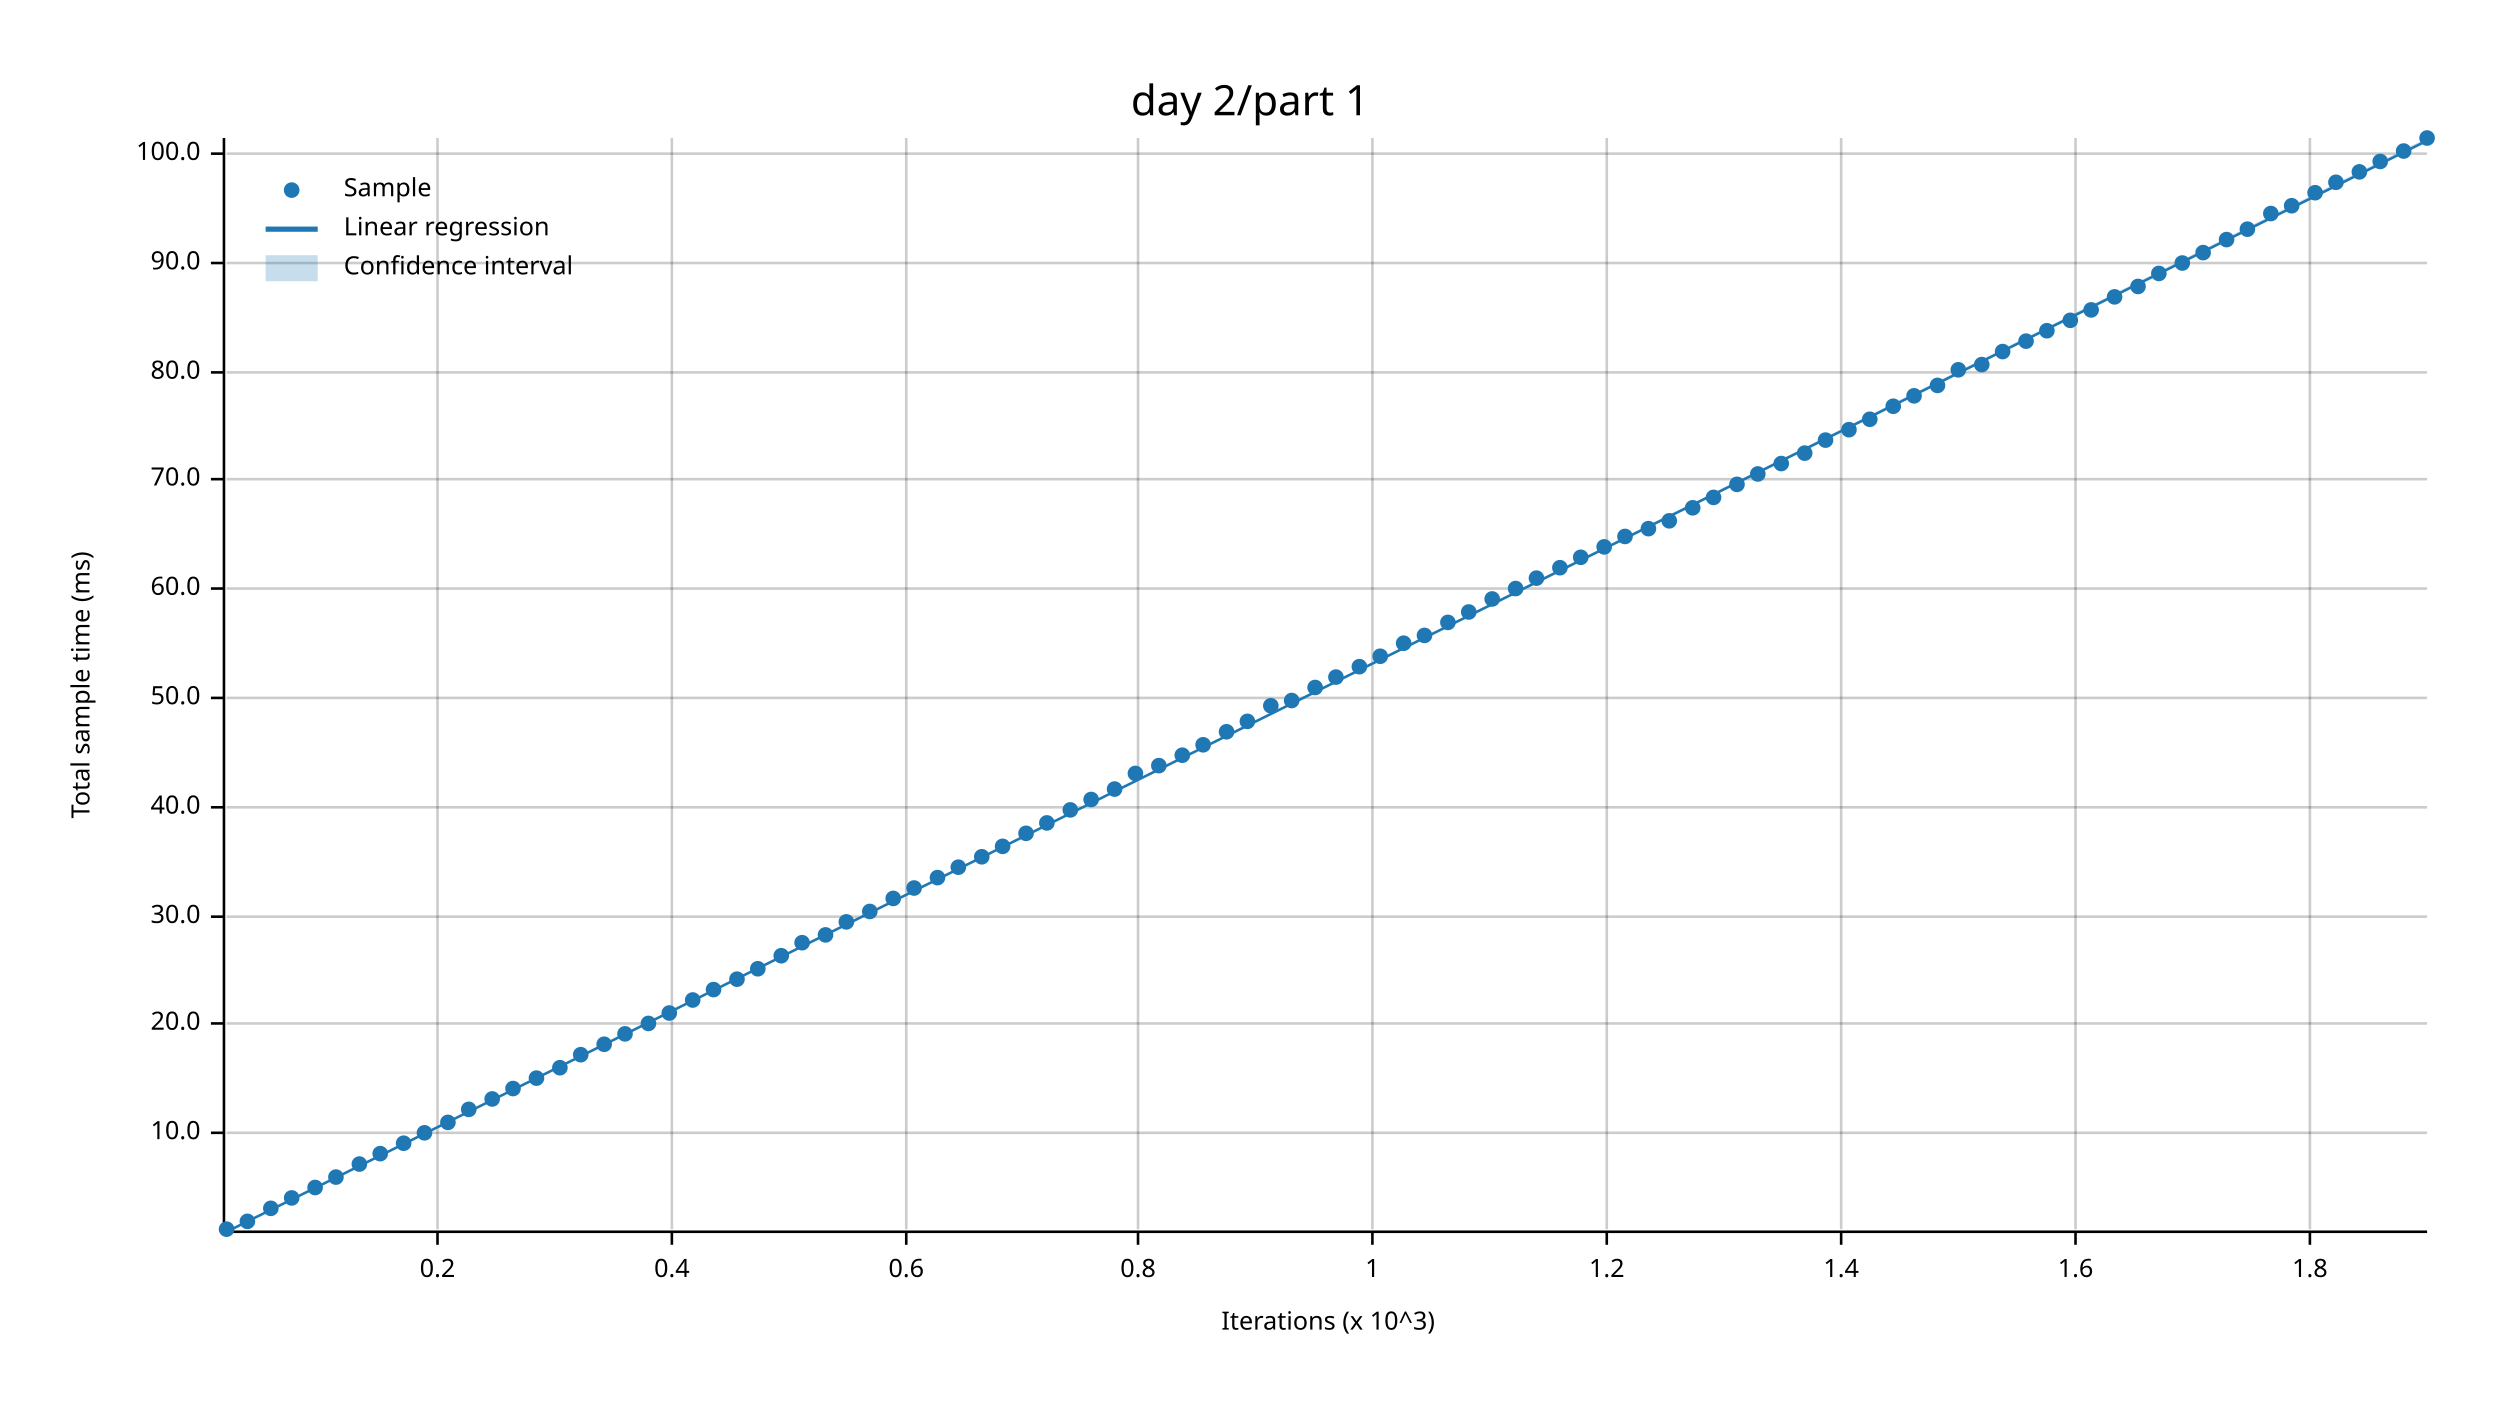
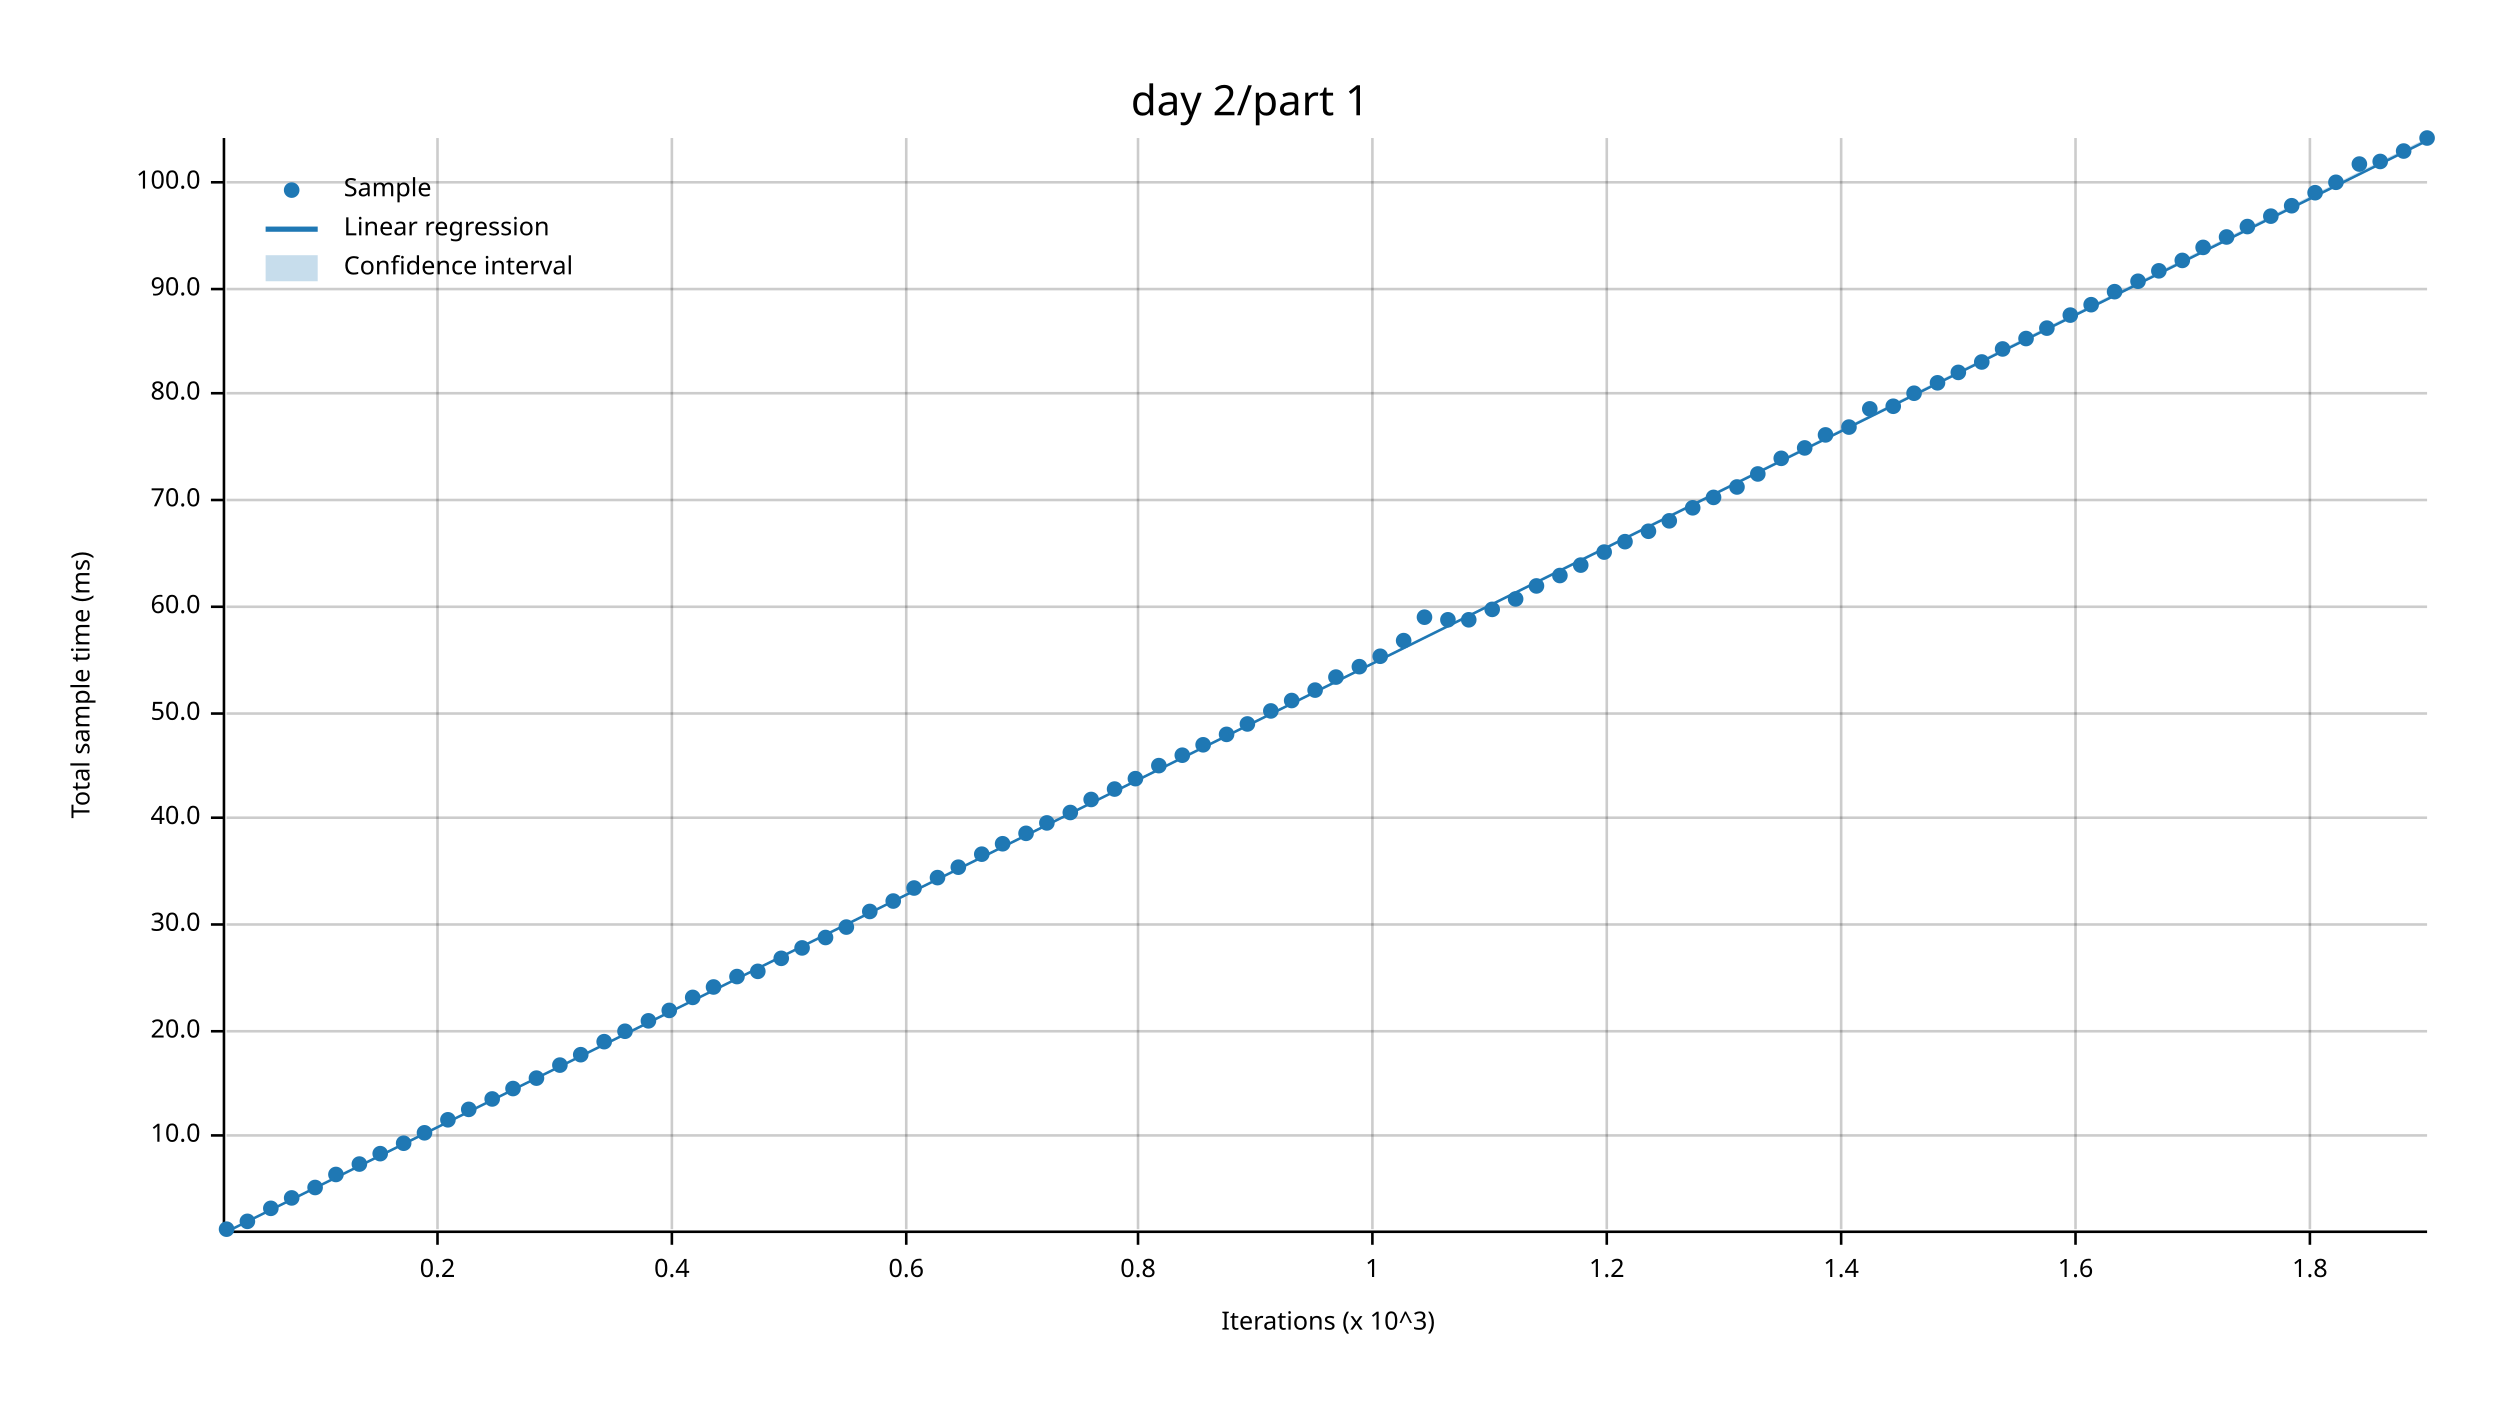
<svg xmlns="http://www.w3.org/2000/svg" width="960" height="540" viewBox="0 0 960 540">
  <text x="480" y="32" dy="0.76em" text-anchor="middle" font-family="sans-serif" font-size="16.129" opacity="1" fill="#000000">
day 2/part 1
</text>
  <text x="27" y="263" dy="0.76em" text-anchor="middle" font-family="sans-serif" font-size="9.677" opacity="1" fill="#000000" transform="rotate(270, 27, 263)">
Total sample time (ms)
</text>
  <text x="510" y="513" dy="-0.5ex" text-anchor="middle" font-family="sans-serif" font-size="9.677" opacity="1" fill="#000000">
Iterations (x 10^3)
</text>
  <line opacity="0.2" stroke="#000000" stroke-width="1" x1="168" y1="472" x2="168" y2="53" />
  <line opacity="0.2" stroke="#000000" stroke-width="1" x1="258" y1="472" x2="258" y2="53" />
  <line opacity="0.2" stroke="#000000" stroke-width="1" x1="348" y1="472" x2="348" y2="53" />
  <line opacity="0.2" stroke="#000000" stroke-width="1" x1="437" y1="472" x2="437" y2="53" />
  <line opacity="0.2" stroke="#000000" stroke-width="1" x1="527" y1="472" x2="527" y2="53" />
  <line opacity="0.2" stroke="#000000" stroke-width="1" x1="617" y1="472" x2="617" y2="53" />
  <line opacity="0.2" stroke="#000000" stroke-width="1" x1="707" y1="472" x2="707" y2="53" />
  <line opacity="0.2" stroke="#000000" stroke-width="1" x1="797" y1="472" x2="797" y2="53" />
  <line opacity="0.2" stroke="#000000" stroke-width="1" x1="887" y1="472" x2="887" y2="53" />
-   <line opacity="0.2" stroke="#000000" stroke-width="1" x1="87" y1="435" x2="932" y2="435" />
-   <line opacity="0.2" stroke="#000000" stroke-width="1" x1="87" y1="393" x2="932" y2="393" />
-   <line opacity="0.2" stroke="#000000" stroke-width="1" x1="87" y1="352" x2="932" y2="352" />
-   <line opacity="0.2" stroke="#000000" stroke-width="1" x1="87" y1="310" x2="932" y2="310" />
-   <line opacity="0.2" stroke="#000000" stroke-width="1" x1="87" y1="268" x2="932" y2="268" />
-   <line opacity="0.2" stroke="#000000" stroke-width="1" x1="87" y1="226" x2="932" y2="226" />
-   <line opacity="0.2" stroke="#000000" stroke-width="1" x1="87" y1="184" x2="932" y2="184" />
-   <line opacity="0.2" stroke="#000000" stroke-width="1" x1="87" y1="143" x2="932" y2="143" />
-   <line opacity="0.2" stroke="#000000" stroke-width="1" x1="87" y1="101" x2="932" y2="101" />
-   <line opacity="0.2" stroke="#000000" stroke-width="1" x1="87" y1="59" x2="932" y2="59" />
+   <line opacity="0.2" stroke="#000000" stroke-width="1" x1="87" y1="436" x2="932" y2="436" />
+   <line opacity="0.2" stroke="#000000" stroke-width="1" x1="87" y1="396" x2="932" y2="396" />
+   <line opacity="0.2" stroke="#000000" stroke-width="1" x1="87" y1="355" x2="932" y2="355" />
+   <line opacity="0.2" stroke="#000000" stroke-width="1" x1="87" y1="314" x2="932" y2="314" />
+   <line opacity="0.2" stroke="#000000" stroke-width="1" x1="87" y1="274" x2="932" y2="274" />
+   <line opacity="0.2" stroke="#000000" stroke-width="1" x1="87" y1="233" x2="932" y2="233" />
+   <line opacity="0.2" stroke="#000000" stroke-width="1" x1="87" y1="192" x2="932" y2="192" />
+   <line opacity="0.2" stroke="#000000" stroke-width="1" x1="87" y1="151" x2="932" y2="151" />
+   <line opacity="0.2" stroke="#000000" stroke-width="1" x1="87" y1="111" x2="932" y2="111" />
+   <line opacity="0.2" stroke="#000000" stroke-width="1" x1="87" y1="70" x2="932" y2="70" />
  <polyline fill="none" opacity="1" stroke="#000000" stroke-width="1" points="86,53 86,472 " />
-   <text x="77" y="435" dy="0.5ex" text-anchor="end" font-family="sans-serif" font-size="9.677" opacity="1" fill="#000000">
+   <text x="77" y="436" dy="0.5ex" text-anchor="end" font-family="sans-serif" font-size="9.677" opacity="1" fill="#000000">
10.0
</text>
-   <polyline fill="none" opacity="1" stroke="#000000" stroke-width="1" points="81,435 86,435 " />
-   <text x="77" y="393" dy="0.5ex" text-anchor="end" font-family="sans-serif" font-size="9.677" opacity="1" fill="#000000">
+   <polyline fill="none" opacity="1" stroke="#000000" stroke-width="1" points="81,436 86,436 " />
+   <text x="77" y="396" dy="0.5ex" text-anchor="end" font-family="sans-serif" font-size="9.677" opacity="1" fill="#000000">
20.0
</text>
-   <polyline fill="none" opacity="1" stroke="#000000" stroke-width="1" points="81,393 86,393 " />
-   <text x="77" y="352" dy="0.5ex" text-anchor="end" font-family="sans-serif" font-size="9.677" opacity="1" fill="#000000">
+   <polyline fill="none" opacity="1" stroke="#000000" stroke-width="1" points="81,396 86,396 " />
+   <text x="77" y="355" dy="0.5ex" text-anchor="end" font-family="sans-serif" font-size="9.677" opacity="1" fill="#000000">
30.0
</text>
-   <polyline fill="none" opacity="1" stroke="#000000" stroke-width="1" points="81,352 86,352 " />
-   <text x="77" y="310" dy="0.5ex" text-anchor="end" font-family="sans-serif" font-size="9.677" opacity="1" fill="#000000">
+   <polyline fill="none" opacity="1" stroke="#000000" stroke-width="1" points="81,355 86,355 " />
+   <text x="77" y="314" dy="0.5ex" text-anchor="end" font-family="sans-serif" font-size="9.677" opacity="1" fill="#000000">
40.0
</text>
-   <polyline fill="none" opacity="1" stroke="#000000" stroke-width="1" points="81,310 86,310 " />
-   <text x="77" y="268" dy="0.5ex" text-anchor="end" font-family="sans-serif" font-size="9.677" opacity="1" fill="#000000">
+   <polyline fill="none" opacity="1" stroke="#000000" stroke-width="1" points="81,314 86,314 " />
+   <text x="77" y="274" dy="0.5ex" text-anchor="end" font-family="sans-serif" font-size="9.677" opacity="1" fill="#000000">
50.0
</text>
-   <polyline fill="none" opacity="1" stroke="#000000" stroke-width="1" points="81,268 86,268 " />
-   <text x="77" y="226" dy="0.5ex" text-anchor="end" font-family="sans-serif" font-size="9.677" opacity="1" fill="#000000">
+   <polyline fill="none" opacity="1" stroke="#000000" stroke-width="1" points="81,274 86,274 " />
+   <text x="77" y="233" dy="0.5ex" text-anchor="end" font-family="sans-serif" font-size="9.677" opacity="1" fill="#000000">
60.0
</text>
-   <polyline fill="none" opacity="1" stroke="#000000" stroke-width="1" points="81,226 86,226 " />
-   <text x="77" y="184" dy="0.5ex" text-anchor="end" font-family="sans-serif" font-size="9.677" opacity="1" fill="#000000">
+   <polyline fill="none" opacity="1" stroke="#000000" stroke-width="1" points="81,233 86,233 " />
+   <text x="77" y="192" dy="0.5ex" text-anchor="end" font-family="sans-serif" font-size="9.677" opacity="1" fill="#000000">
70.0
</text>
-   <polyline fill="none" opacity="1" stroke="#000000" stroke-width="1" points="81,184 86,184 " />
-   <text x="77" y="143" dy="0.5ex" text-anchor="end" font-family="sans-serif" font-size="9.677" opacity="1" fill="#000000">
+   <polyline fill="none" opacity="1" stroke="#000000" stroke-width="1" points="81,192 86,192 " />
+   <text x="77" y="151" dy="0.5ex" text-anchor="end" font-family="sans-serif" font-size="9.677" opacity="1" fill="#000000">
80.0
</text>
-   <polyline fill="none" opacity="1" stroke="#000000" stroke-width="1" points="81,143 86,143 " />
-   <text x="77" y="101" dy="0.5ex" text-anchor="end" font-family="sans-serif" font-size="9.677" opacity="1" fill="#000000">
+   <polyline fill="none" opacity="1" stroke="#000000" stroke-width="1" points="81,151 86,151 " />
+   <text x="77" y="111" dy="0.5ex" text-anchor="end" font-family="sans-serif" font-size="9.677" opacity="1" fill="#000000">
90.0
</text>
-   <polyline fill="none" opacity="1" stroke="#000000" stroke-width="1" points="81,101 86,101 " />
-   <text x="77" y="59" dy="0.5ex" text-anchor="end" font-family="sans-serif" font-size="9.677" opacity="1" fill="#000000">
+   <polyline fill="none" opacity="1" stroke="#000000" stroke-width="1" points="81,111 86,111 " />
+   <text x="77" y="70" dy="0.5ex" text-anchor="end" font-family="sans-serif" font-size="9.677" opacity="1" fill="#000000">
100.0
</text>
-   <polyline fill="none" opacity="1" stroke="#000000" stroke-width="1" points="81,59 86,59 " />
+   <polyline fill="none" opacity="1" stroke="#000000" stroke-width="1" points="81,70 86,70 " />
  <polyline fill="none" opacity="1" stroke="#000000" stroke-width="1" points="87,473 932,473 " />
  <text x="168" y="483" dy="0.76em" text-anchor="middle" font-family="sans-serif" font-size="9.677" opacity="1" fill="#000000">
0.2
</text>
  <polyline fill="none" opacity="1" stroke="#000000" stroke-width="1" points="168,473 168,478 " />
  <text x="258" y="483" dy="0.76em" text-anchor="middle" font-family="sans-serif" font-size="9.677" opacity="1" fill="#000000">
0.4
</text>
  <polyline fill="none" opacity="1" stroke="#000000" stroke-width="1" points="258,473 258,478 " />
  <text x="348" y="483" dy="0.76em" text-anchor="middle" font-family="sans-serif" font-size="9.677" opacity="1" fill="#000000">
0.6
</text>
  <polyline fill="none" opacity="1" stroke="#000000" stroke-width="1" points="348,473 348,478 " />
  <text x="437" y="483" dy="0.76em" text-anchor="middle" font-family="sans-serif" font-size="9.677" opacity="1" fill="#000000">
0.8
</text>
  <polyline fill="none" opacity="1" stroke="#000000" stroke-width="1" points="437,473 437,478 " />
  <text x="527" y="483" dy="0.76em" text-anchor="middle" font-family="sans-serif" font-size="9.677" opacity="1" fill="#000000">
1
</text>
  <polyline fill="none" opacity="1" stroke="#000000" stroke-width="1" points="527,473 527,478 " />
  <text x="617" y="483" dy="0.76em" text-anchor="middle" font-family="sans-serif" font-size="9.677" opacity="1" fill="#000000">
1.2
</text>
  <polyline fill="none" opacity="1" stroke="#000000" stroke-width="1" points="617,473 617,478 " />
  <text x="707" y="483" dy="0.76em" text-anchor="middle" font-family="sans-serif" font-size="9.677" opacity="1" fill="#000000">
1.4
</text>
  <polyline fill="none" opacity="1" stroke="#000000" stroke-width="1" points="707,473 707,478 " />
  <text x="797" y="483" dy="0.76em" text-anchor="middle" font-family="sans-serif" font-size="9.677" opacity="1" fill="#000000">
1.6
</text>
  <polyline fill="none" opacity="1" stroke="#000000" stroke-width="1" points="797,473 797,478 " />
  <text x="887" y="483" dy="0.76em" text-anchor="middle" font-family="sans-serif" font-size="9.677" opacity="1" fill="#000000">
1.8
</text>
  <polyline fill="none" opacity="1" stroke="#000000" stroke-width="1" points="887,473 887,478 " />
  <circle cx="87" cy="472" r="3" opacity="1" fill="#1F78B4" stroke="none" stroke-width="1" />
  <circle cx="95" cy="469" r="3" opacity="1" fill="#1F78B4" stroke="none" stroke-width="1" />
  <circle cx="104" cy="464" r="3" opacity="1" fill="#1F78B4" stroke="none" stroke-width="1" />
  <circle cx="112" cy="460" r="3" opacity="1" fill="#1F78B4" stroke="none" stroke-width="1" />
  <circle cx="121" cy="456" r="3" opacity="1" fill="#1F78B4" stroke="none" stroke-width="1" />
-   <circle cx="129" cy="452" r="3" opacity="1" fill="#1F78B4" stroke="none" stroke-width="1" />
+   <circle cx="129" cy="451" r="3" opacity="1" fill="#1F78B4" stroke="none" stroke-width="1" />
  <circle cx="138" cy="447" r="3" opacity="1" fill="#1F78B4" stroke="none" stroke-width="1" />
  <circle cx="146" cy="443" r="3" opacity="1" fill="#1F78B4" stroke="none" stroke-width="1" />
  <circle cx="155" cy="439" r="3" opacity="1" fill="#1F78B4" stroke="none" stroke-width="1" />
  <circle cx="163" cy="435" r="3" opacity="1" fill="#1F78B4" stroke="none" stroke-width="1" />
-   <circle cx="172" cy="431" r="3" opacity="1" fill="#1F78B4" stroke="none" stroke-width="1" />
+   <circle cx="172" cy="430" r="3" opacity="1" fill="#1F78B4" stroke="none" stroke-width="1" />
  <circle cx="180" cy="426" r="3" opacity="1" fill="#1F78B4" stroke="none" stroke-width="1" />
  <circle cx="189" cy="422" r="3" opacity="1" fill="#1F78B4" stroke="none" stroke-width="1" />
  <circle cx="197" cy="418" r="3" opacity="1" fill="#1F78B4" stroke="none" stroke-width="1" />
  <circle cx="206" cy="414" r="3" opacity="1" fill="#1F78B4" stroke="none" stroke-width="1" />
-   <circle cx="215" cy="410" r="3" opacity="1" fill="#1F78B4" stroke="none" stroke-width="1" />
+   <circle cx="215" cy="409" r="3" opacity="1" fill="#1F78B4" stroke="none" stroke-width="1" />
  <circle cx="223" cy="405" r="3" opacity="1" fill="#1F78B4" stroke="none" stroke-width="1" />
-   <circle cx="232" cy="401" r="3" opacity="1" fill="#1F78B4" stroke="none" stroke-width="1" />
-   <circle cx="240" cy="397" r="3" opacity="1" fill="#1F78B4" stroke="none" stroke-width="1" />
-   <circle cx="249" cy="393" r="3" opacity="1" fill="#1F78B4" stroke="none" stroke-width="1" />
-   <circle cx="257" cy="389" r="3" opacity="1" fill="#1F78B4" stroke="none" stroke-width="1" />
-   <circle cx="266" cy="384" r="3" opacity="1" fill="#1F78B4" stroke="none" stroke-width="1" />
-   <circle cx="274" cy="380" r="3" opacity="1" fill="#1F78B4" stroke="none" stroke-width="1" />
-   <circle cx="283" cy="376" r="3" opacity="1" fill="#1F78B4" stroke="none" stroke-width="1" />
-   <circle cx="291" cy="372" r="3" opacity="1" fill="#1F78B4" stroke="none" stroke-width="1" />
-   <circle cx="300" cy="367" r="3" opacity="1" fill="#1F78B4" stroke="none" stroke-width="1" />
-   <circle cx="308" cy="362" r="3" opacity="1" fill="#1F78B4" stroke="none" stroke-width="1" />
-   <circle cx="317" cy="359" r="3" opacity="1" fill="#1F78B4" stroke="none" stroke-width="1" />
-   <circle cx="325" cy="354" r="3" opacity="1" fill="#1F78B4" stroke="none" stroke-width="1" />
+   <circle cx="232" cy="400" r="3" opacity="1" fill="#1F78B4" stroke="none" stroke-width="1" />
+   <circle cx="240" cy="396" r="3" opacity="1" fill="#1F78B4" stroke="none" stroke-width="1" />
+   <circle cx="249" cy="392" r="3" opacity="1" fill="#1F78B4" stroke="none" stroke-width="1" />
+   <circle cx="257" cy="388" r="3" opacity="1" fill="#1F78B4" stroke="none" stroke-width="1" />
+   <circle cx="266" cy="383" r="3" opacity="1" fill="#1F78B4" stroke="none" stroke-width="1" />
+   <circle cx="274" cy="379" r="3" opacity="1" fill="#1F78B4" stroke="none" stroke-width="1" />
+   <circle cx="283" cy="375" r="3" opacity="1" fill="#1F78B4" stroke="none" stroke-width="1" />
+   <circle cx="291" cy="373" r="3" opacity="1" fill="#1F78B4" stroke="none" stroke-width="1" />
+   <circle cx="300" cy="368" r="3" opacity="1" fill="#1F78B4" stroke="none" stroke-width="1" />
+   <circle cx="308" cy="364" r="3" opacity="1" fill="#1F78B4" stroke="none" stroke-width="1" />
+   <circle cx="317" cy="360" r="3" opacity="1" fill="#1F78B4" stroke="none" stroke-width="1" />
+   <circle cx="325" cy="356" r="3" opacity="1" fill="#1F78B4" stroke="none" stroke-width="1" />
  <circle cx="334" cy="350" r="3" opacity="1" fill="#1F78B4" stroke="none" stroke-width="1" />
-   <circle cx="343" cy="345" r="3" opacity="1" fill="#1F78B4" stroke="none" stroke-width="1" />
+   <circle cx="343" cy="346" r="3" opacity="1" fill="#1F78B4" stroke="none" stroke-width="1" />
  <circle cx="351" cy="341" r="3" opacity="1" fill="#1F78B4" stroke="none" stroke-width="1" />
  <circle cx="360" cy="337" r="3" opacity="1" fill="#1F78B4" stroke="none" stroke-width="1" />
  <circle cx="368" cy="333" r="3" opacity="1" fill="#1F78B4" stroke="none" stroke-width="1" />
-   <circle cx="377" cy="329" r="3" opacity="1" fill="#1F78B4" stroke="none" stroke-width="1" />
-   <circle cx="385" cy="325" r="3" opacity="1" fill="#1F78B4" stroke="none" stroke-width="1" />
+   <circle cx="377" cy="328" r="3" opacity="1" fill="#1F78B4" stroke="none" stroke-width="1" />
+   <circle cx="385" cy="324" r="3" opacity="1" fill="#1F78B4" stroke="none" stroke-width="1" />
  <circle cx="394" cy="320" r="3" opacity="1" fill="#1F78B4" stroke="none" stroke-width="1" />
  <circle cx="402" cy="316" r="3" opacity="1" fill="#1F78B4" stroke="none" stroke-width="1" />
-   <circle cx="411" cy="311" r="3" opacity="1" fill="#1F78B4" stroke="none" stroke-width="1" />
+   <circle cx="411" cy="312" r="3" opacity="1" fill="#1F78B4" stroke="none" stroke-width="1" />
  <circle cx="419" cy="307" r="3" opacity="1" fill="#1F78B4" stroke="none" stroke-width="1" />
  <circle cx="428" cy="303" r="3" opacity="1" fill="#1F78B4" stroke="none" stroke-width="1" />
-   <circle cx="436" cy="297" r="3" opacity="1" fill="#1F78B4" stroke="none" stroke-width="1" />
+   <circle cx="436" cy="299" r="3" opacity="1" fill="#1F78B4" stroke="none" stroke-width="1" />
  <circle cx="445" cy="294" r="3" opacity="1" fill="#1F78B4" stroke="none" stroke-width="1" />
  <circle cx="454" cy="290" r="3" opacity="1" fill="#1F78B4" stroke="none" stroke-width="1" />
  <circle cx="462" cy="286" r="3" opacity="1" fill="#1F78B4" stroke="none" stroke-width="1" />
-   <circle cx="471" cy="281" r="3" opacity="1" fill="#1F78B4" stroke="none" stroke-width="1" />
-   <circle cx="479" cy="277" r="3" opacity="1" fill="#1F78B4" stroke="none" stroke-width="1" />
-   <circle cx="488" cy="271" r="3" opacity="1" fill="#1F78B4" stroke="none" stroke-width="1" />
+   <circle cx="471" cy="282" r="3" opacity="1" fill="#1F78B4" stroke="none" stroke-width="1" />
+   <circle cx="479" cy="278" r="3" opacity="1" fill="#1F78B4" stroke="none" stroke-width="1" />
+   <circle cx="488" cy="273" r="3" opacity="1" fill="#1F78B4" stroke="none" stroke-width="1" />
  <circle cx="496" cy="269" r="3" opacity="1" fill="#1F78B4" stroke="none" stroke-width="1" />
-   <circle cx="505" cy="264" r="3" opacity="1" fill="#1F78B4" stroke="none" stroke-width="1" />
+   <circle cx="505" cy="265" r="3" opacity="1" fill="#1F78B4" stroke="none" stroke-width="1" />
  <circle cx="513" cy="260" r="3" opacity="1" fill="#1F78B4" stroke="none" stroke-width="1" />
  <circle cx="522" cy="256" r="3" opacity="1" fill="#1F78B4" stroke="none" stroke-width="1" />
  <circle cx="530" cy="252" r="3" opacity="1" fill="#1F78B4" stroke="none" stroke-width="1" />
-   <circle cx="539" cy="247" r="3" opacity="1" fill="#1F78B4" stroke="none" stroke-width="1" />
-   <circle cx="547" cy="244" r="3" opacity="1" fill="#1F78B4" stroke="none" stroke-width="1" />
-   <circle cx="556" cy="239" r="3" opacity="1" fill="#1F78B4" stroke="none" stroke-width="1" />
-   <circle cx="564" cy="235" r="3" opacity="1" fill="#1F78B4" stroke="none" stroke-width="1" />
-   <circle cx="573" cy="230" r="3" opacity="1" fill="#1F78B4" stroke="none" stroke-width="1" />
-   <circle cx="582" cy="226" r="3" opacity="1" fill="#1F78B4" stroke="none" stroke-width="1" />
-   <circle cx="590" cy="222" r="3" opacity="1" fill="#1F78B4" stroke="none" stroke-width="1" />
-   <circle cx="599" cy="218" r="3" opacity="1" fill="#1F78B4" stroke="none" stroke-width="1" />
-   <circle cx="607" cy="214" r="3" opacity="1" fill="#1F78B4" stroke="none" stroke-width="1" />
-   <circle cx="616" cy="210" r="3" opacity="1" fill="#1F78B4" stroke="none" stroke-width="1" />
-   <circle cx="624" cy="206" r="3" opacity="1" fill="#1F78B4" stroke="none" stroke-width="1" />
-   <circle cx="633" cy="203" r="3" opacity="1" fill="#1F78B4" stroke="none" stroke-width="1" />
+   <circle cx="539" cy="246" r="3" opacity="1" fill="#1F78B4" stroke="none" stroke-width="1" />
+   <circle cx="547" cy="237" r="3" opacity="1" fill="#1F78B4" stroke="none" stroke-width="1" />
+   <circle cx="556" cy="238" r="3" opacity="1" fill="#1F78B4" stroke="none" stroke-width="1" />
+   <circle cx="564" cy="238" r="3" opacity="1" fill="#1F78B4" stroke="none" stroke-width="1" />
+   <circle cx="573" cy="234" r="3" opacity="1" fill="#1F78B4" stroke="none" stroke-width="1" />
+   <circle cx="582" cy="230" r="3" opacity="1" fill="#1F78B4" stroke="none" stroke-width="1" />
+   <circle cx="590" cy="225" r="3" opacity="1" fill="#1F78B4" stroke="none" stroke-width="1" />
+   <circle cx="599" cy="221" r="3" opacity="1" fill="#1F78B4" stroke="none" stroke-width="1" />
+   <circle cx="607" cy="217" r="3" opacity="1" fill="#1F78B4" stroke="none" stroke-width="1" />
+   <circle cx="616" cy="212" r="3" opacity="1" fill="#1F78B4" stroke="none" stroke-width="1" />
+   <circle cx="624" cy="208" r="3" opacity="1" fill="#1F78B4" stroke="none" stroke-width="1" />
+   <circle cx="633" cy="204" r="3" opacity="1" fill="#1F78B4" stroke="none" stroke-width="1" />
  <circle cx="641" cy="200" r="3" opacity="1" fill="#1F78B4" stroke="none" stroke-width="1" />
  <circle cx="650" cy="195" r="3" opacity="1" fill="#1F78B4" stroke="none" stroke-width="1" />
  <circle cx="658" cy="191" r="3" opacity="1" fill="#1F78B4" stroke="none" stroke-width="1" />
-   <circle cx="667" cy="186" r="3" opacity="1" fill="#1F78B4" stroke="none" stroke-width="1" />
+   <circle cx="667" cy="187" r="3" opacity="1" fill="#1F78B4" stroke="none" stroke-width="1" />
  <circle cx="675" cy="182" r="3" opacity="1" fill="#1F78B4" stroke="none" stroke-width="1" />
-   <circle cx="684" cy="178" r="3" opacity="1" fill="#1F78B4" stroke="none" stroke-width="1" />
-   <circle cx="693" cy="174" r="3" opacity="1" fill="#1F78B4" stroke="none" stroke-width="1" />
-   <circle cx="701" cy="169" r="3" opacity="1" fill="#1F78B4" stroke="none" stroke-width="1" />
-   <circle cx="710" cy="165" r="3" opacity="1" fill="#1F78B4" stroke="none" stroke-width="1" />
-   <circle cx="718" cy="161" r="3" opacity="1" fill="#1F78B4" stroke="none" stroke-width="1" />
+   <circle cx="684" cy="176" r="3" opacity="1" fill="#1F78B4" stroke="none" stroke-width="1" />
+   <circle cx="693" cy="172" r="3" opacity="1" fill="#1F78B4" stroke="none" stroke-width="1" />
+   <circle cx="701" cy="167" r="3" opacity="1" fill="#1F78B4" stroke="none" stroke-width="1" />
+   <circle cx="710" cy="164" r="3" opacity="1" fill="#1F78B4" stroke="none" stroke-width="1" />
+   <circle cx="718" cy="157" r="3" opacity="1" fill="#1F78B4" stroke="none" stroke-width="1" />
  <circle cx="727" cy="156" r="3" opacity="1" fill="#1F78B4" stroke="none" stroke-width="1" />
-   <circle cx="735" cy="152" r="3" opacity="1" fill="#1F78B4" stroke="none" stroke-width="1" />
-   <circle cx="744" cy="148" r="3" opacity="1" fill="#1F78B4" stroke="none" stroke-width="1" />
-   <circle cx="752" cy="142" r="3" opacity="1" fill="#1F78B4" stroke="none" stroke-width="1" />
-   <circle cx="761" cy="140" r="3" opacity="1" fill="#1F78B4" stroke="none" stroke-width="1" />
-   <circle cx="769" cy="135" r="3" opacity="1" fill="#1F78B4" stroke="none" stroke-width="1" />
-   <circle cx="778" cy="131" r="3" opacity="1" fill="#1F78B4" stroke="none" stroke-width="1" />
-   <circle cx="786" cy="127" r="3" opacity="1" fill="#1F78B4" stroke="none" stroke-width="1" />
-   <circle cx="795" cy="123" r="3" opacity="1" fill="#1F78B4" stroke="none" stroke-width="1" />
-   <circle cx="803" cy="119" r="3" opacity="1" fill="#1F78B4" stroke="none" stroke-width="1" />
-   <circle cx="812" cy="114" r="3" opacity="1" fill="#1F78B4" stroke="none" stroke-width="1" />
-   <circle cx="821" cy="110" r="3" opacity="1" fill="#1F78B4" stroke="none" stroke-width="1" />
-   <circle cx="829" cy="105" r="3" opacity="1" fill="#1F78B4" stroke="none" stroke-width="1" />
-   <circle cx="838" cy="101" r="3" opacity="1" fill="#1F78B4" stroke="none" stroke-width="1" />
-   <circle cx="846" cy="97" r="3" opacity="1" fill="#1F78B4" stroke="none" stroke-width="1" />
-   <circle cx="855" cy="92" r="3" opacity="1" fill="#1F78B4" stroke="none" stroke-width="1" />
-   <circle cx="863" cy="88" r="3" opacity="1" fill="#1F78B4" stroke="none" stroke-width="1" />
-   <circle cx="872" cy="82" r="3" opacity="1" fill="#1F78B4" stroke="none" stroke-width="1" />
+   <circle cx="735" cy="151" r="3" opacity="1" fill="#1F78B4" stroke="none" stroke-width="1" />
+   <circle cx="744" cy="147" r="3" opacity="1" fill="#1F78B4" stroke="none" stroke-width="1" />
+   <circle cx="752" cy="143" r="3" opacity="1" fill="#1F78B4" stroke="none" stroke-width="1" />
+   <circle cx="761" cy="139" r="3" opacity="1" fill="#1F78B4" stroke="none" stroke-width="1" />
+   <circle cx="769" cy="134" r="3" opacity="1" fill="#1F78B4" stroke="none" stroke-width="1" />
+   <circle cx="778" cy="130" r="3" opacity="1" fill="#1F78B4" stroke="none" stroke-width="1" />
+   <circle cx="786" cy="126" r="3" opacity="1" fill="#1F78B4" stroke="none" stroke-width="1" />
+   <circle cx="795" cy="121" r="3" opacity="1" fill="#1F78B4" stroke="none" stroke-width="1" />
+   <circle cx="803" cy="117" r="3" opacity="1" fill="#1F78B4" stroke="none" stroke-width="1" />
+   <circle cx="812" cy="112" r="3" opacity="1" fill="#1F78B4" stroke="none" stroke-width="1" />
+   <circle cx="821" cy="108" r="3" opacity="1" fill="#1F78B4" stroke="none" stroke-width="1" />
+   <circle cx="829" cy="104" r="3" opacity="1" fill="#1F78B4" stroke="none" stroke-width="1" />
+   <circle cx="838" cy="100" r="3" opacity="1" fill="#1F78B4" stroke="none" stroke-width="1" />
+   <circle cx="846" cy="95" r="3" opacity="1" fill="#1F78B4" stroke="none" stroke-width="1" />
+   <circle cx="855" cy="91" r="3" opacity="1" fill="#1F78B4" stroke="none" stroke-width="1" />
+   <circle cx="863" cy="87" r="3" opacity="1" fill="#1F78B4" stroke="none" stroke-width="1" />
+   <circle cx="872" cy="83" r="3" opacity="1" fill="#1F78B4" stroke="none" stroke-width="1" />
  <circle cx="880" cy="79" r="3" opacity="1" fill="#1F78B4" stroke="none" stroke-width="1" />
  <circle cx="889" cy="74" r="3" opacity="1" fill="#1F78B4" stroke="none" stroke-width="1" />
  <circle cx="897" cy="70" r="3" opacity="1" fill="#1F78B4" stroke="none" stroke-width="1" />
-   <circle cx="906" cy="66" r="3" opacity="1" fill="#1F78B4" stroke="none" stroke-width="1" />
+   <circle cx="906" cy="63" r="3" opacity="1" fill="#1F78B4" stroke="none" stroke-width="1" />
  <circle cx="914" cy="62" r="3" opacity="1" fill="#1F78B4" stroke="none" stroke-width="1" />
  <circle cx="923" cy="58" r="3" opacity="1" fill="#1F78B4" stroke="none" stroke-width="1" />
  <circle cx="932" cy="53" r="3" opacity="1" fill="#1F78B4" stroke="none" stroke-width="1" />
  <polyline fill="none" opacity="1" stroke="#1F78B4" stroke-width="1" points="87,473 932,54 " />
  <polygon opacity="0.25" fill="#1F78B4" points="87,473 932,54 932,53 " />
  <text x="132" y="68" dy="0.76em" text-anchor="start" font-family="sans-serif" font-size="9.677" opacity="1" fill="#000000">
Sample
</text>
  <text x="132" y="83" dy="0.76em" text-anchor="start" font-family="sans-serif" font-size="9.677" opacity="1" fill="#000000">
Linear regression
</text>
  <text x="132" y="98" dy="0.76em" text-anchor="start" font-family="sans-serif" font-size="9.677" opacity="1" fill="#000000">
Confidence interval
</text>
  <circle cx="112" cy="73" r="3" opacity="1" fill="#1F78B4" stroke="none" stroke-width="1" />
  <polyline fill="none" opacity="1" stroke="#1F78B4" stroke-width="2" points="102,88 122,88 " />
  <rect x="102" y="98" width="20" height="10" opacity="0.25" fill="#1F78B4" stroke="none" />
</svg>
